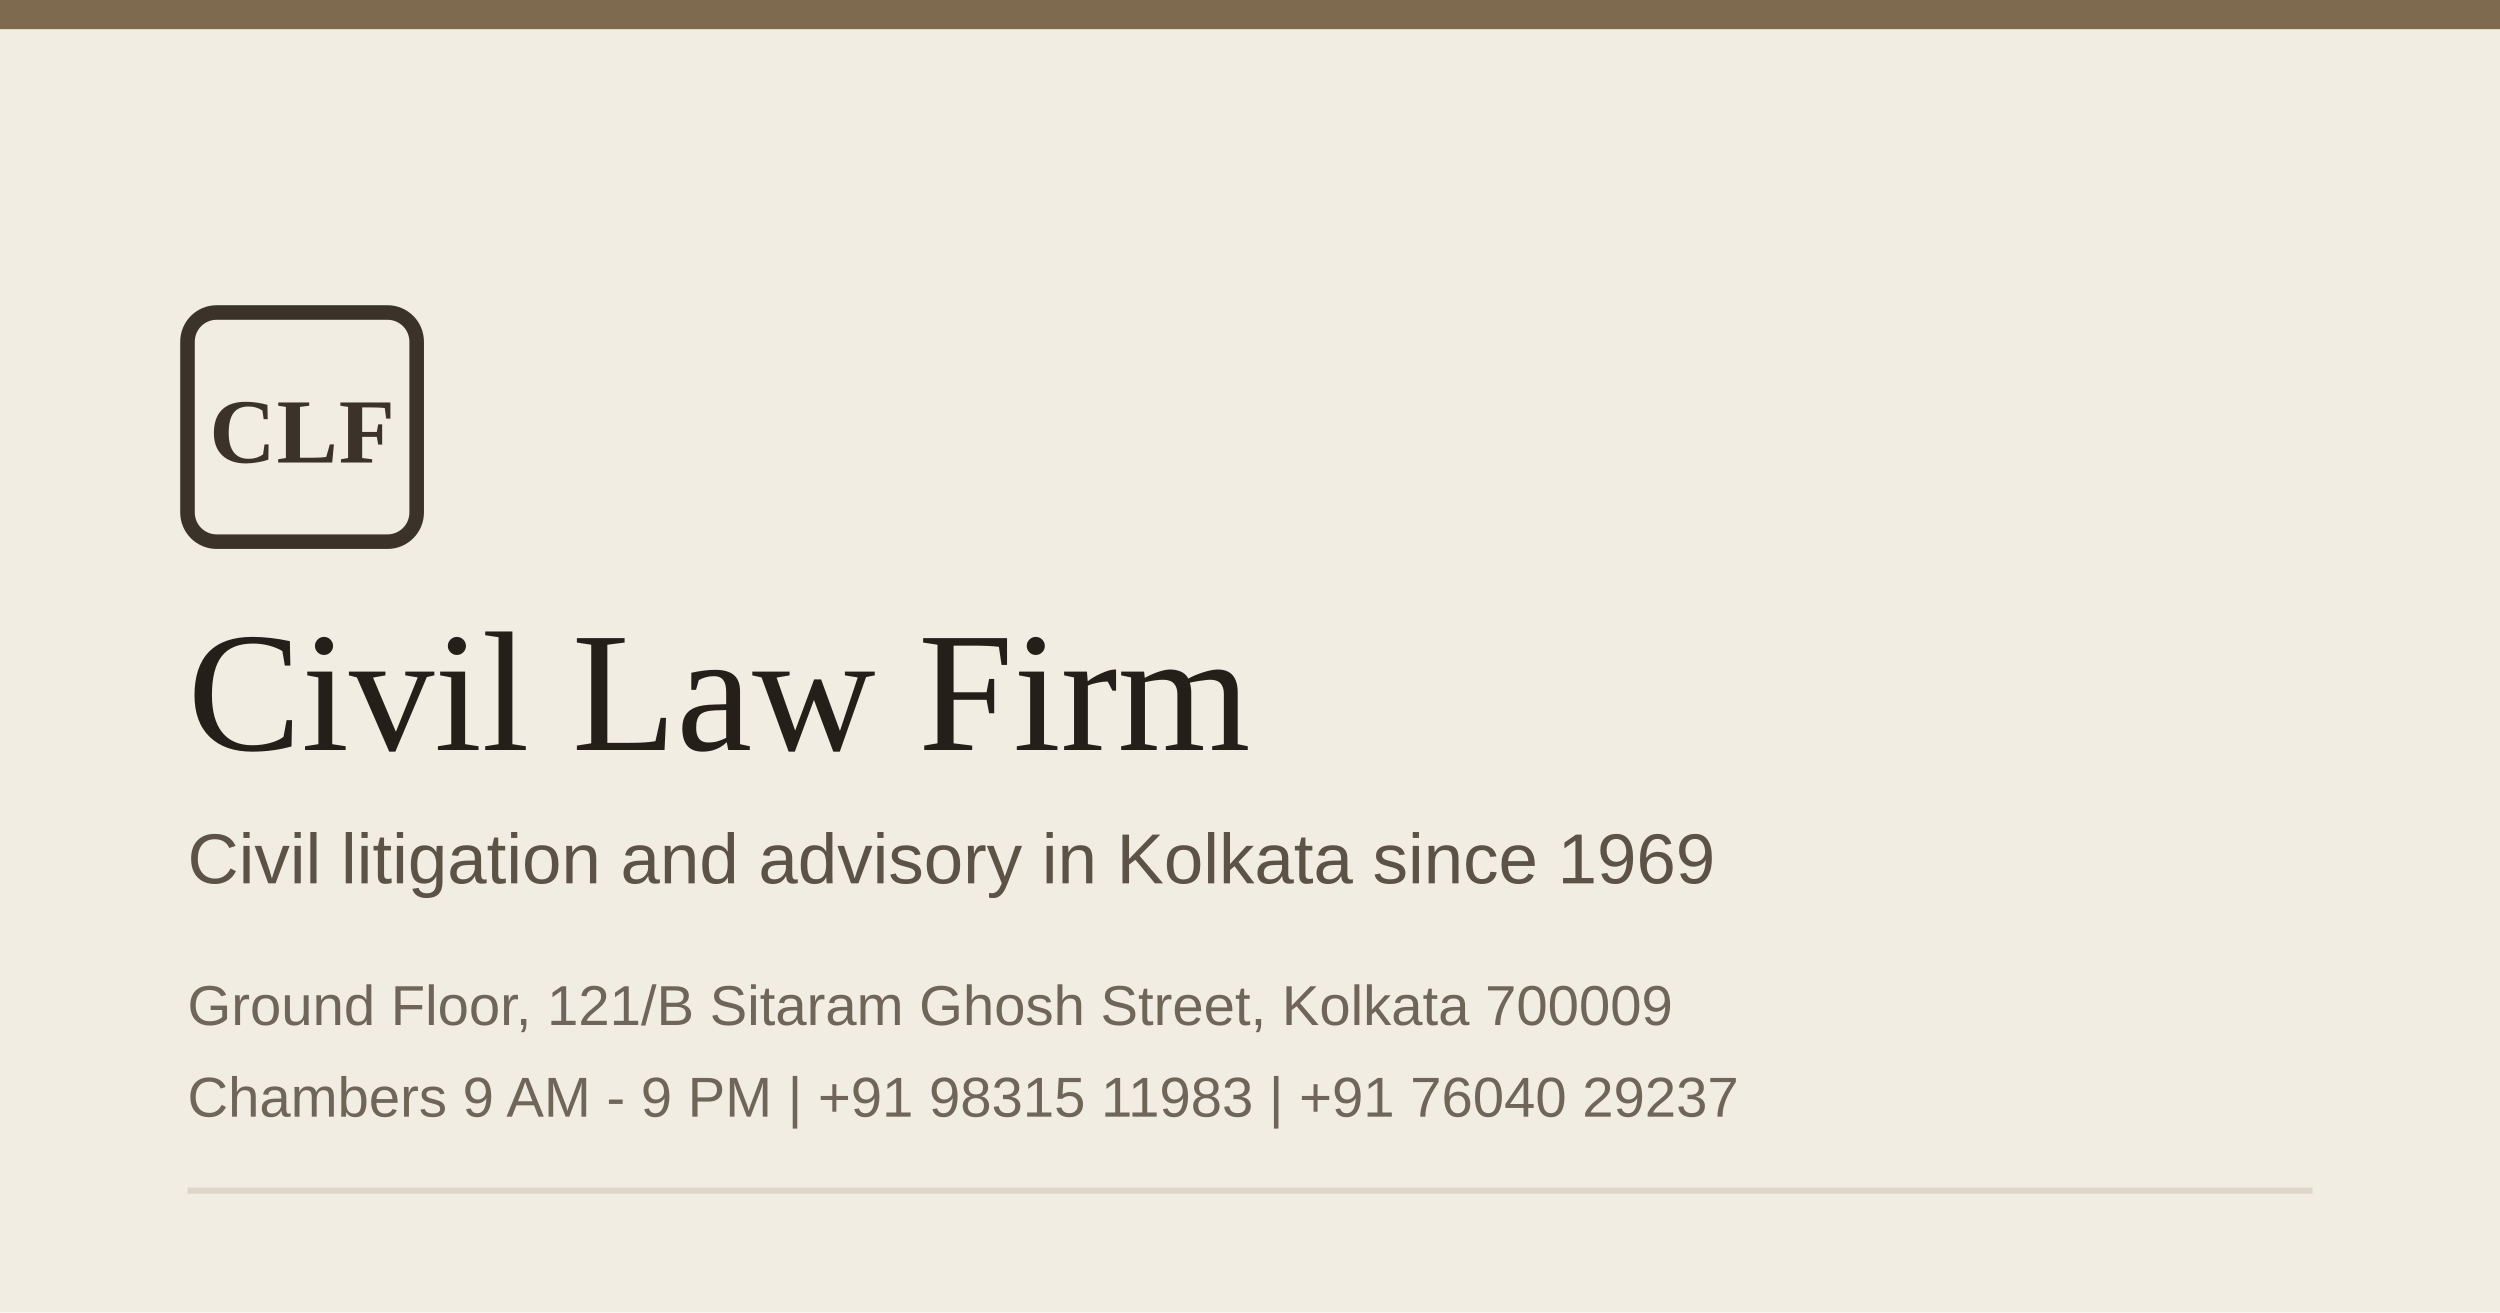
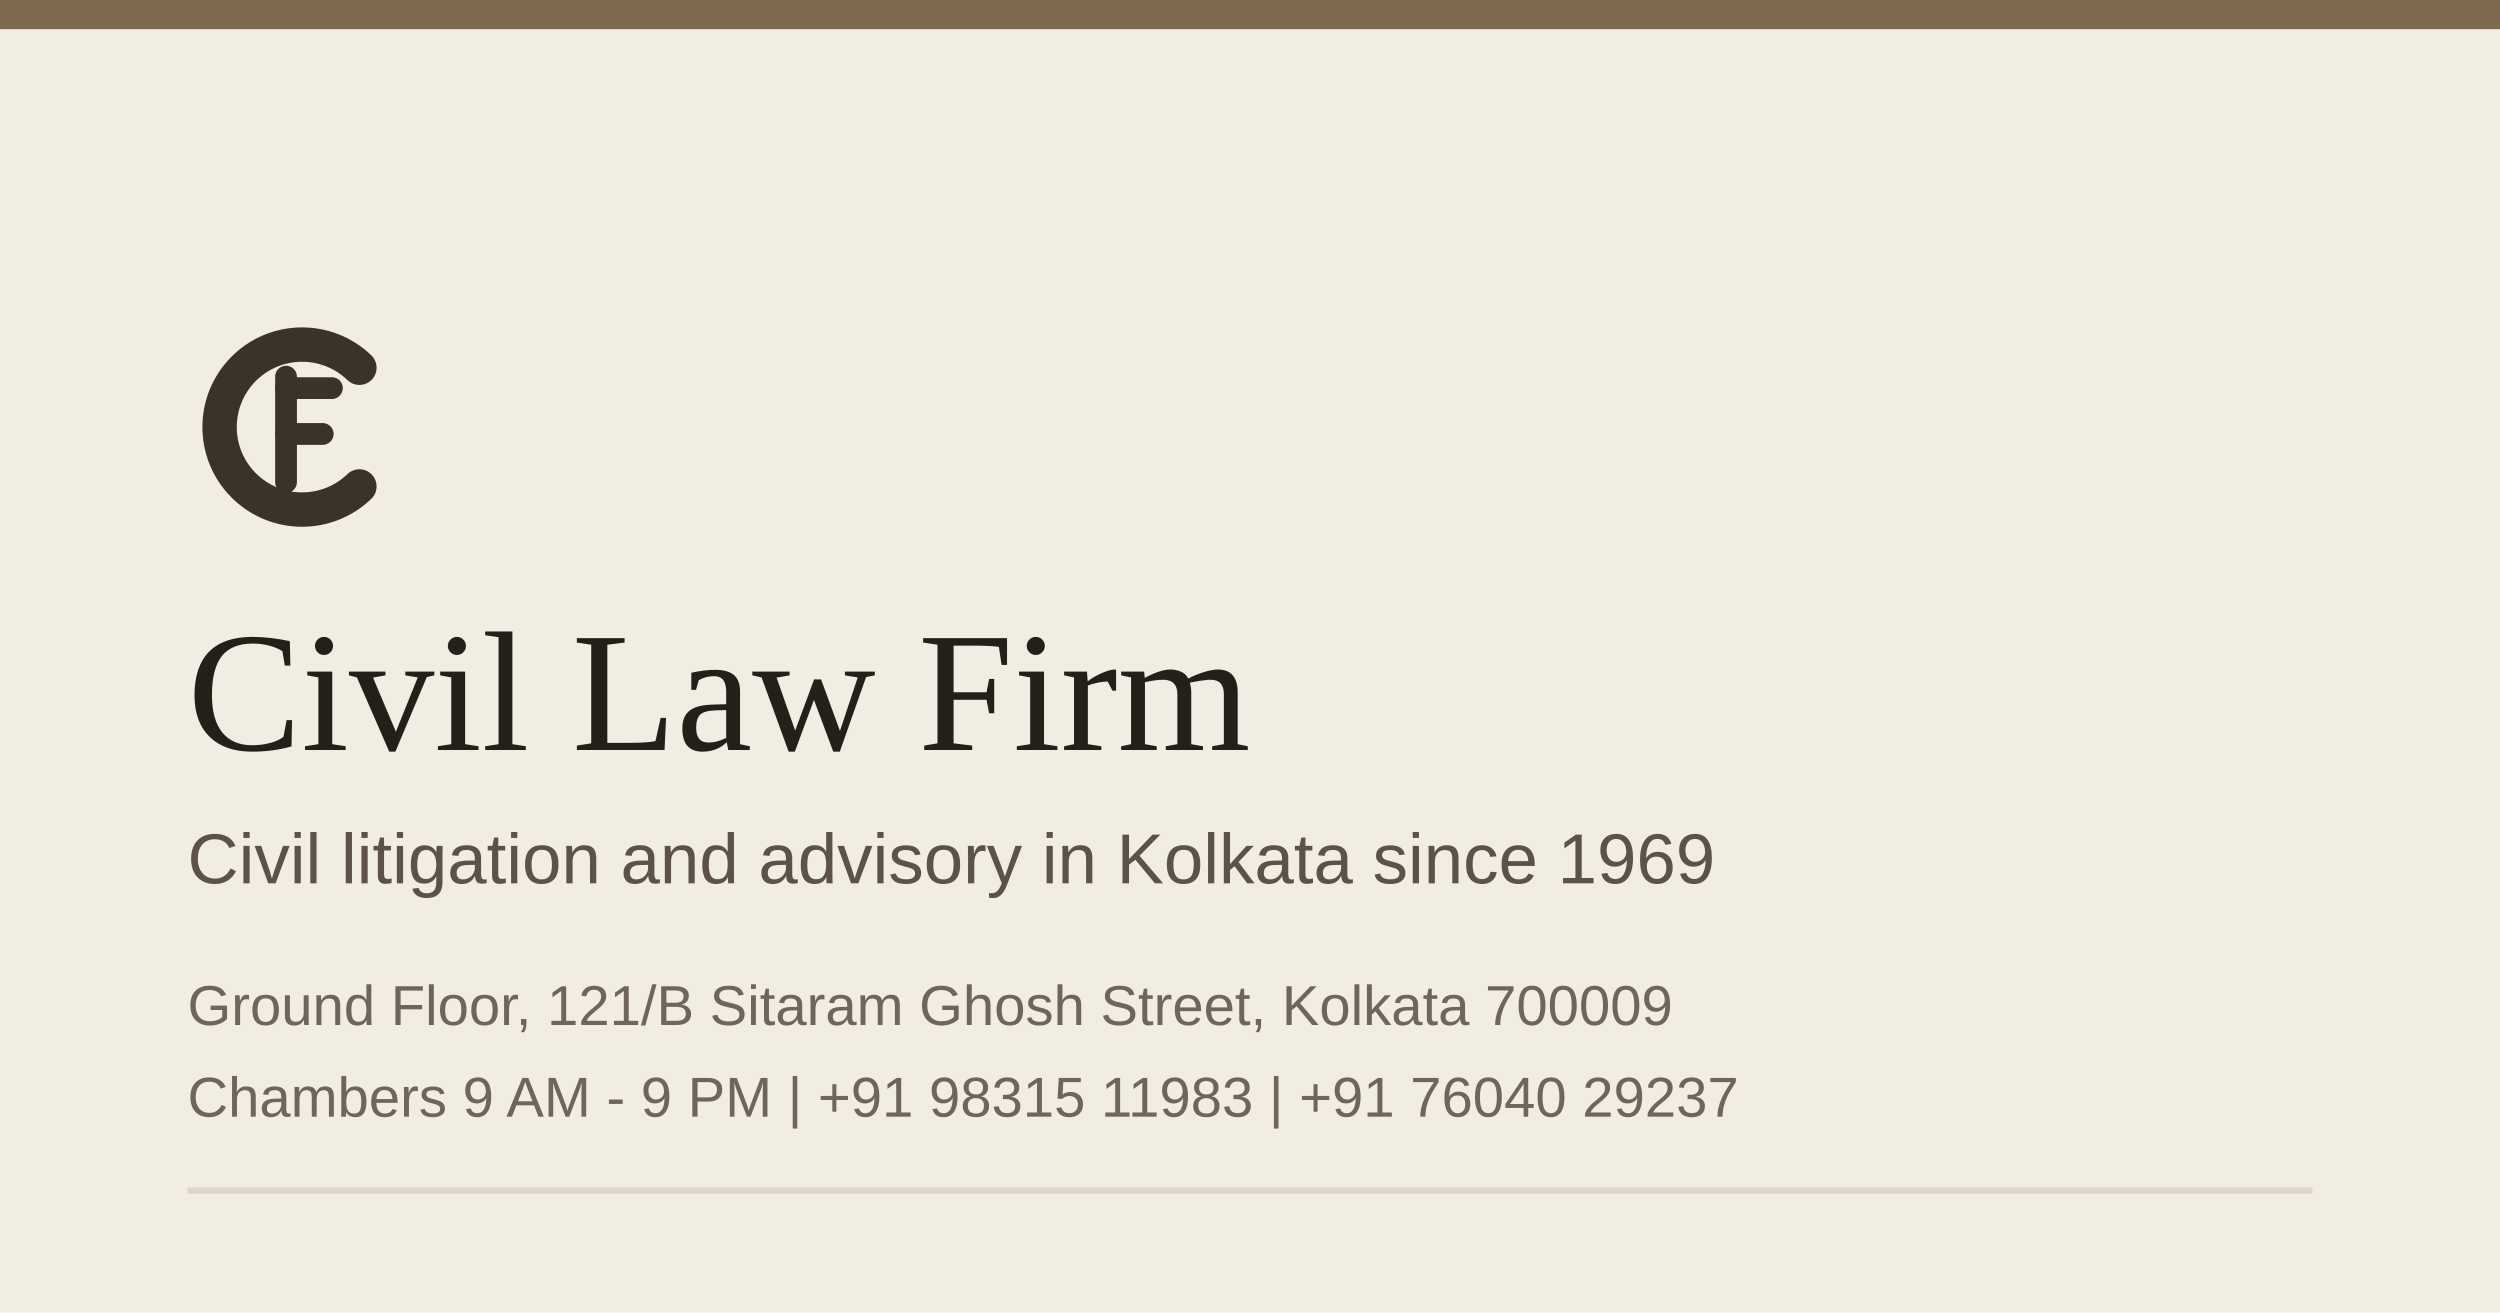
<svg xmlns="http://www.w3.org/2000/svg" viewBox="0 0 1200 630" width="1200" height="630">
  <rect width="1200" height="630" fill="#f2ede3" />
  <rect x="0" y="0" width="1200" height="14" fill="#7d6a4f" />
-   <g fill="none" stroke="#3b332a" stroke-width="7">
-     <rect x="90" y="150" width="110" height="110" rx="14" />
-   </g>
-   <text x="145" y="222" text-anchor="middle" fill="#3b332a" font-family="Georgia, 'Times New Roman', serif" font-weight="700" font-size="44" letter-spacing="0.5">CLF</text>
+   <path d="M 172.511 233.485 A 39.6 39.6 0 1 1 172.511 176.515" fill="none" stroke="#3b332a" stroke-width="16.5" stroke-linecap="round" />
+   <line x1="137.3" y1="180.8" x2="137.3" y2="231.4" stroke="#3b332a" stroke-width="10.45" stroke-linecap="round" />
+   <line x1="137.3" y1="186.3" x2="159.3" y2="186.3" stroke="#3b332a" stroke-width="10.45" stroke-linecap="round" />
+   <line x1="137.3" y1="208.3" x2="154.9" y2="208.3" stroke="#3b332a" stroke-width="10.45" stroke-linecap="round" />
  <text x="90" y="360" fill="#241f19" font-family="Georgia, 'Times New Roman', serif" font-size="82">Civil Law Firm</text>
  <text x="90" y="424" fill="#5c5346" font-family="system-ui, Arial, sans-serif" font-size="34">Civil litigation and advisory in Kolkata since 1969</text>
  <text x="90" y="492" fill="#6f6659" font-family="system-ui, Arial, sans-serif" font-size="27">Ground Floor, 121/B Sitaram Ghosh Street, Kolkata 700009</text>
  <text x="90" y="536" fill="#6f6659" font-family="system-ui, Arial, sans-serif" font-size="27">Chambers 9 AM - 9 PM  |  +91 98315 11983  |  +91 76040 29237</text>
  <rect x="90" y="570" width="1020" height="3" fill="#ddd6c9" />
</svg>
